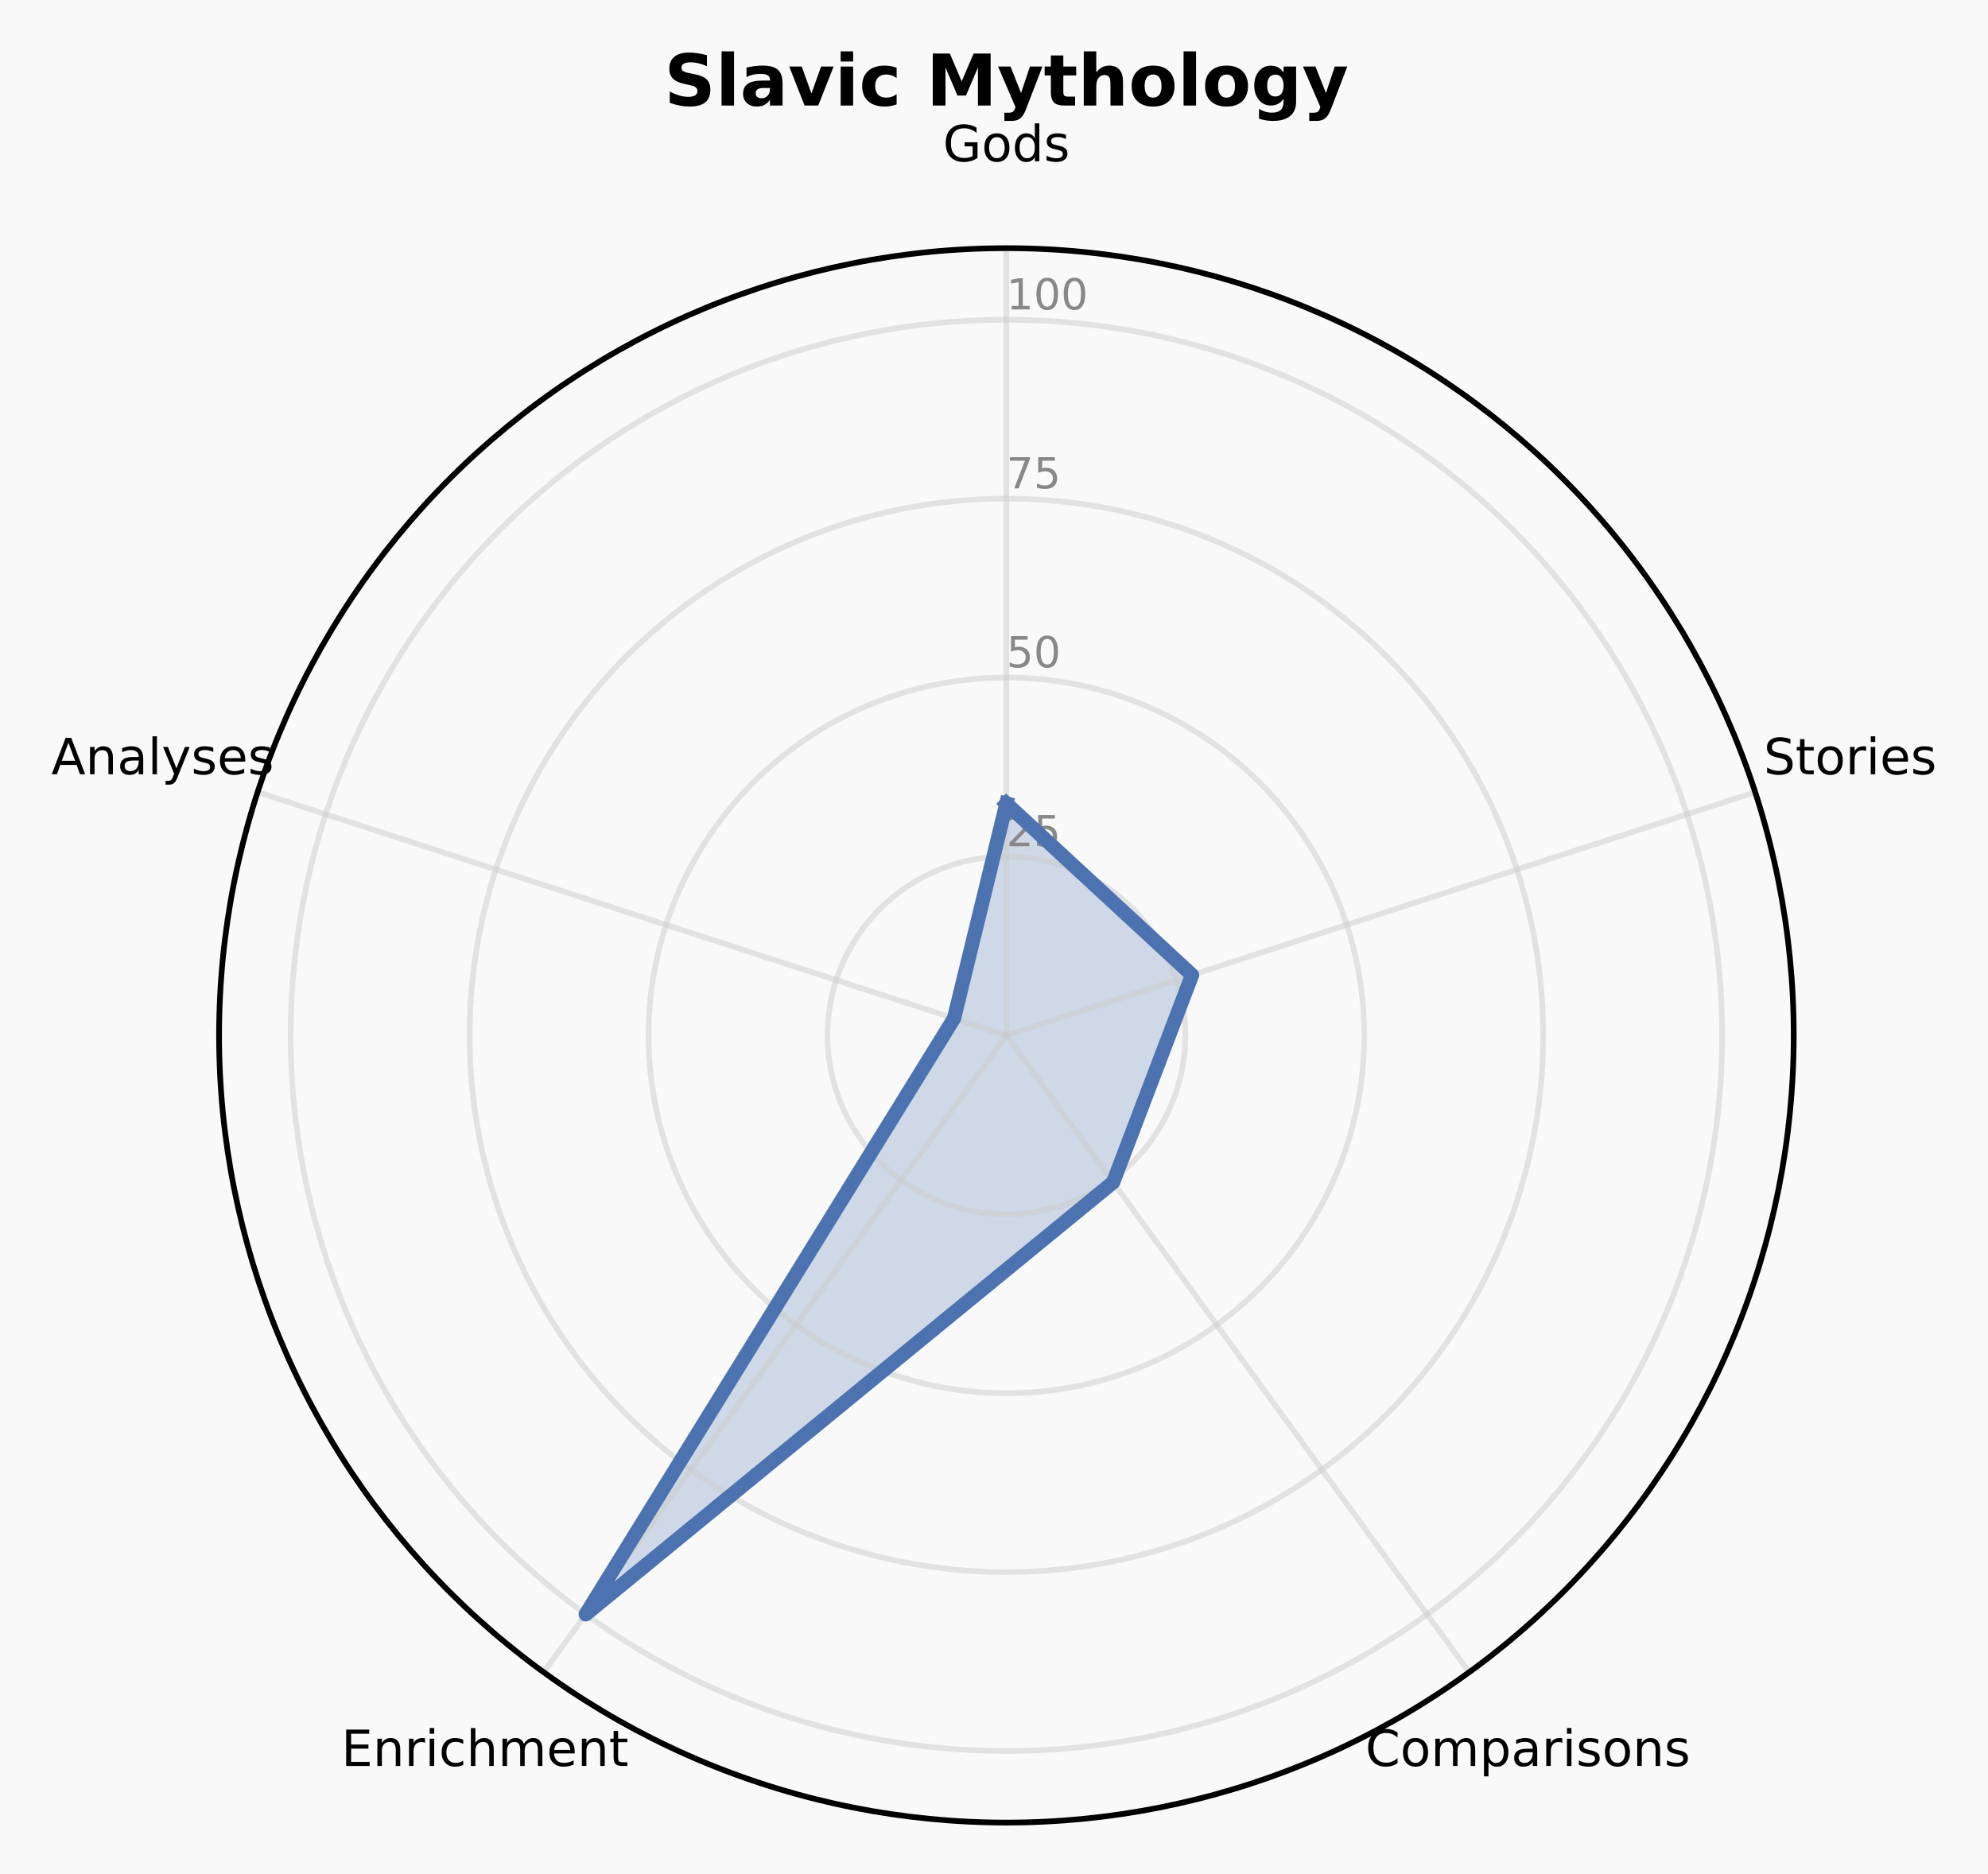
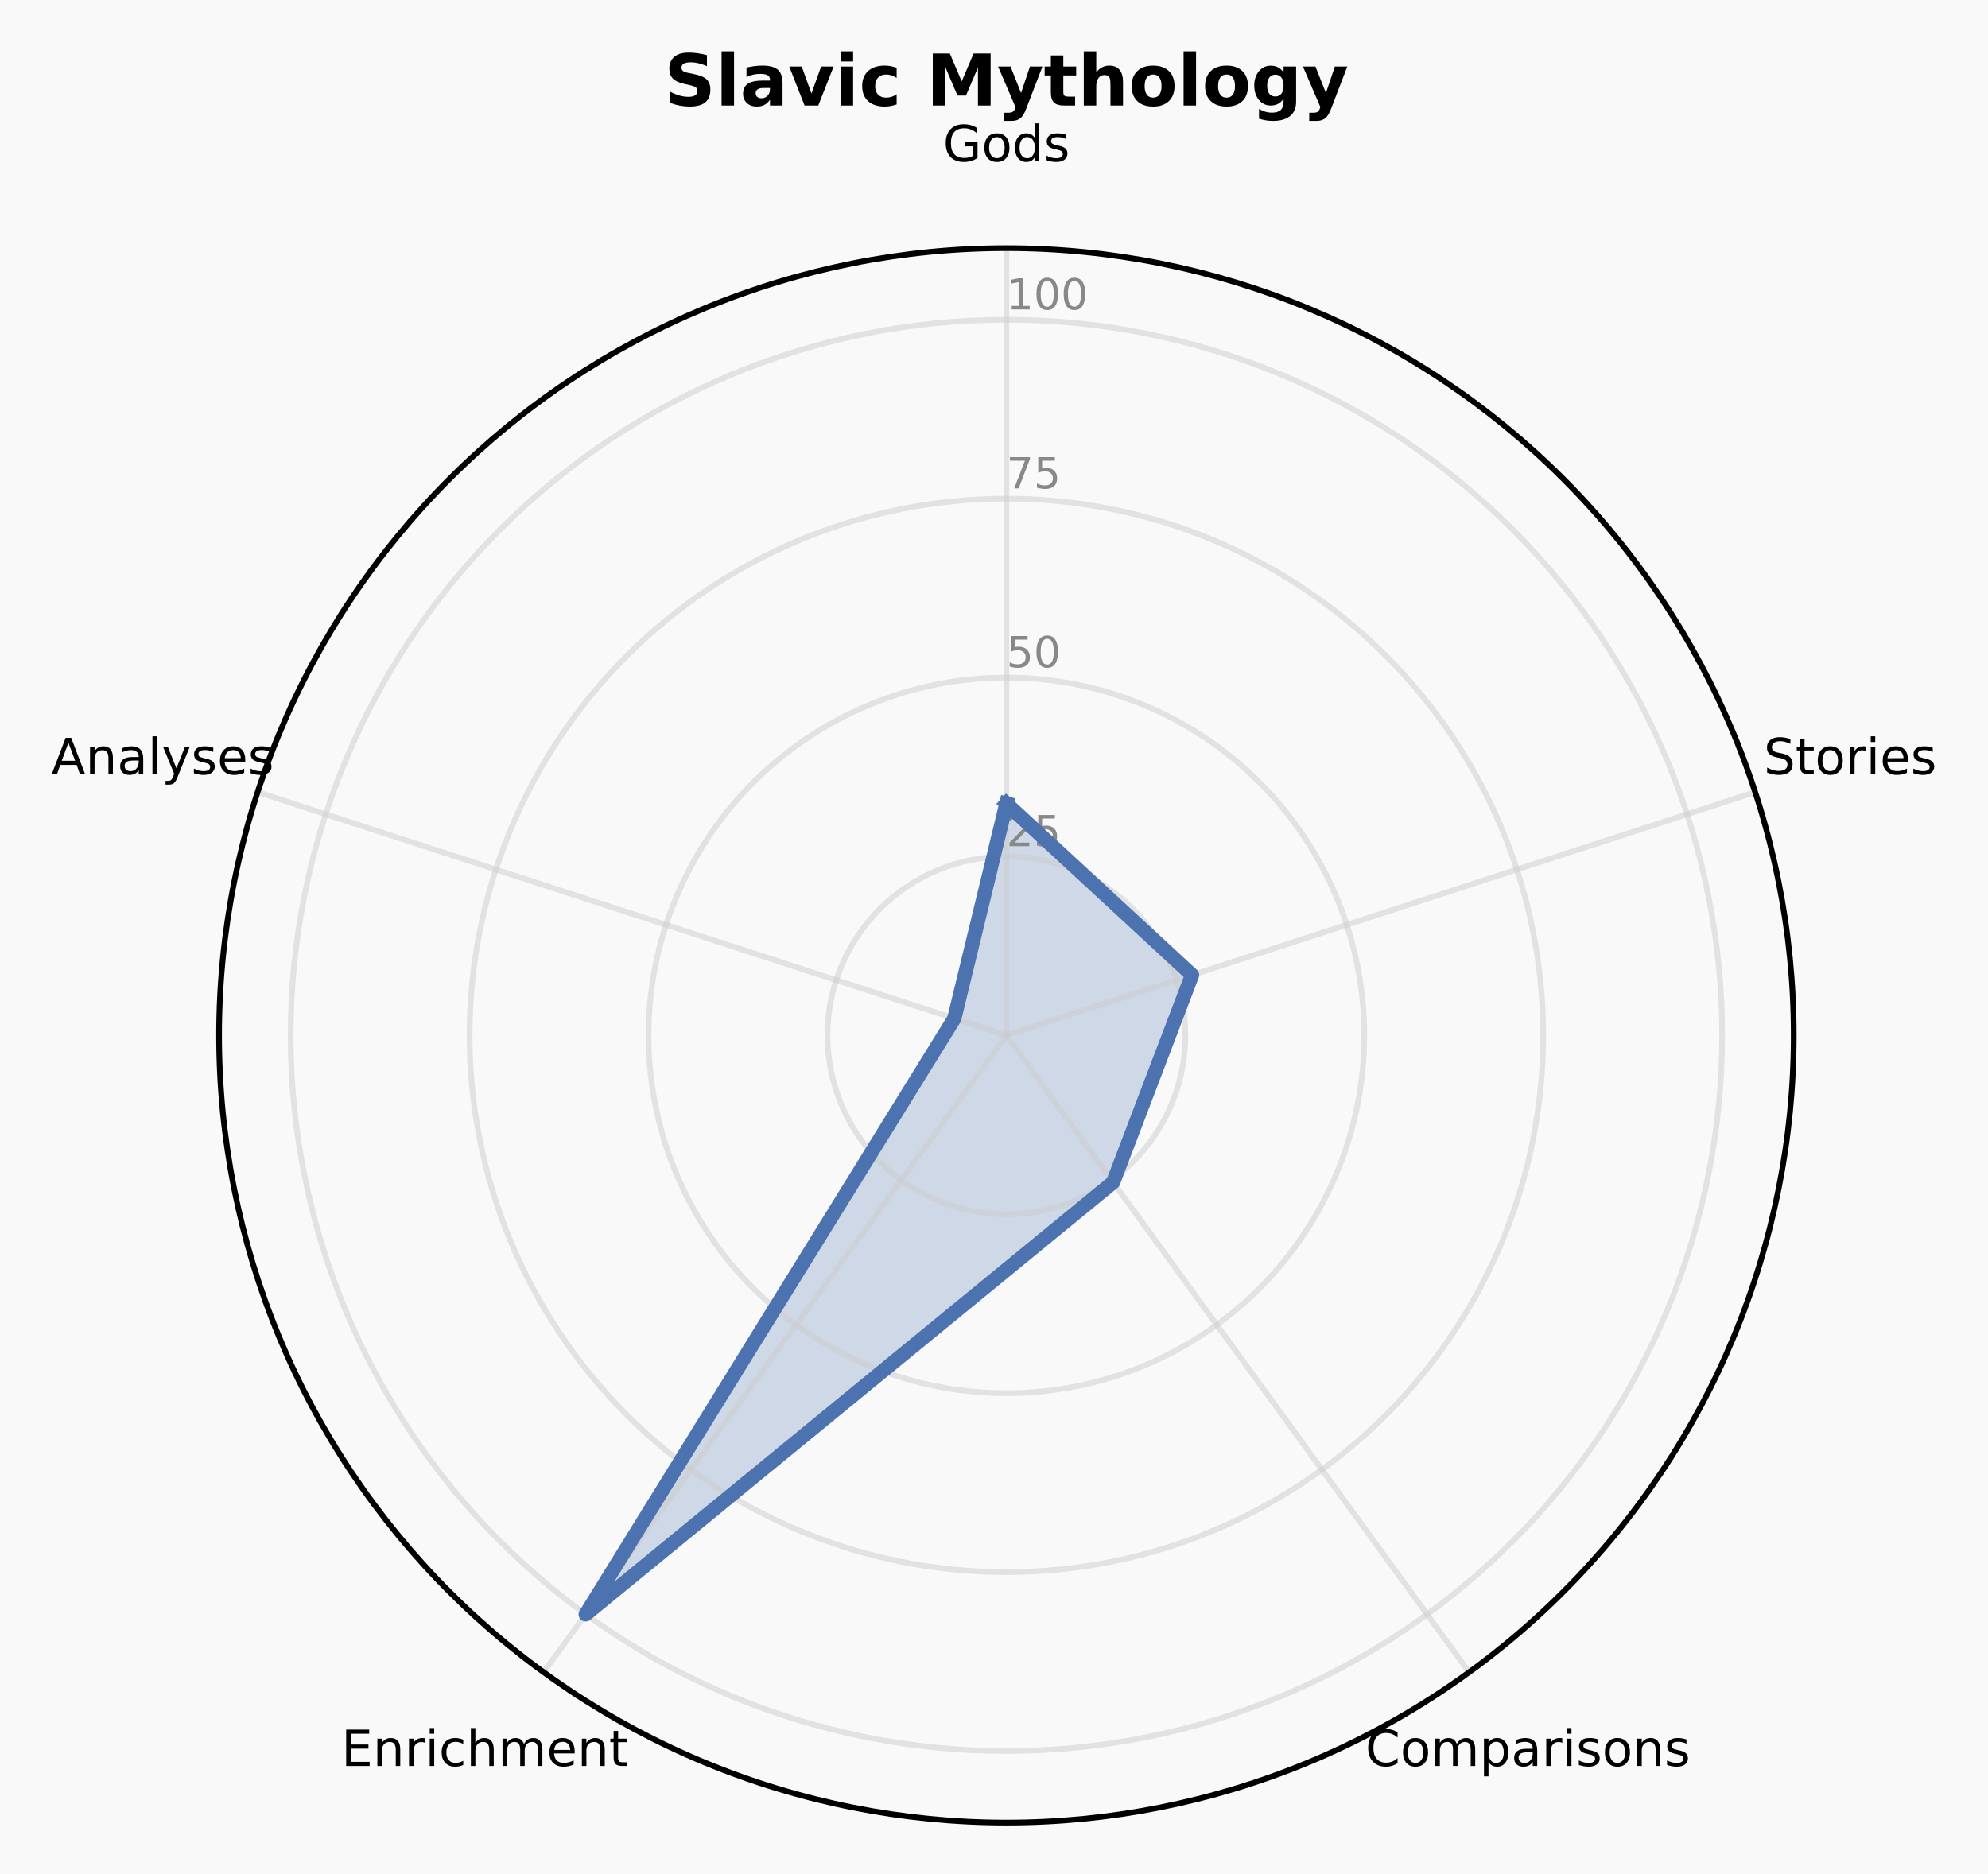
<svg xmlns="http://www.w3.org/2000/svg" xmlns:xlink="http://www.w3.org/1999/xlink" width="278.709pt" height="262.758pt" viewBox="0 0 278.709 262.758" version="1.1">
  <defs>
    <style type="text/css">*{stroke-linejoin: round; stroke-linecap: butt}</style>
  </defs>
  <g id="figure_1">
    <g id="patch_1">
      <path d="M 0 262.758  L 278.709 262.758  L 278.709 0  L 0 0  z " style="fill: #f9f9f9" />
    </g>
    <g id="axes_1">
      <g id="patch_2">
        <path d="M 251.473 145.178  C 251.473 130.683 248.618 116.329 243.071 102.938  C 237.524 89.546 229.393 77.377 219.143 67.128  C 208.894 56.878 196.725 48.748 183.334 43.201  C 169.942 37.654 155.588 34.798 141.093 34.798  C 126.598 34.798 112.244 37.654 98.853 43.201  C 85.461 48.748 73.293 56.878 63.043 67.128  C 52.794 77.377 44.663 89.546 39.116 102.938  C 33.569 116.329 30.714 130.683 30.714 145.178  C 30.714 159.673 33.569 174.027 39.116 187.418  C 44.663 200.81 52.794 212.979 63.043 223.228  C 73.293 233.478 85.461 241.609 98.853 247.155  C 112.244 252.702 126.598 255.558 141.093 255.558  C 155.588 255.558 169.942 252.702 183.334 247.155  C 196.725 241.609 208.894 233.478 219.143 223.228  C 229.393 212.979 237.524 200.81 243.071 187.418  C 248.618 174.027 251.473 159.673 251.473 145.178  M 141.093 145.178  C 141.093 145.178 141.093 145.178 141.093 145.178  C 141.093 145.178 141.093 145.178 141.093 145.178  C 141.093 145.178 141.093 145.178 141.093 145.178  C 141.093 145.178 141.093 145.178 141.093 145.178  C 141.093 145.178 141.093 145.178 141.093 145.178  C 141.093 145.178 141.093 145.178 141.093 145.178  C 141.093 145.178 141.093 145.178 141.093 145.178  C 141.093 145.178 141.093 145.178 141.093 145.178  C 141.093 145.178 141.093 145.178 141.093 145.178  C 141.093 145.178 141.093 145.178 141.093 145.178  C 141.093 145.178 141.093 145.178 141.093 145.178  C 141.093 145.178 141.093 145.178 141.093 145.178  C 141.093 145.178 141.093 145.178 141.093 145.178  C 141.093 145.178 141.093 145.178 141.093 145.178  C 141.093 145.178 141.093 145.178 141.093 145.178  C 141.093 145.178 141.093 145.178 141.093 145.178  z " style="fill: #f9f9f9" />
      </g>
      <g id="patch_3">
-         <path d="M 141.093 112.672  L 167.121 136.721  L 156.059 165.776  L 82.112 226.359  L 133.752 142.793  z " clip-path="url(#p035ca60923)" style="fill: #4c72b0; opacity: 0.25; stroke: #4c72b0; stroke-linejoin: miter" />
+         <path d="M 141.093 112.672  L 167.121 136.721  L 156.059 165.776  L 82.112 226.359  L 133.792 142.806  z " clip-path="url(#pe8dded0f38)" style="fill: #4c72b0; opacity: 0.25; stroke: #4c72b0; stroke-linejoin: miter" />
      </g>
      <g id="matplotlib.axis_1">
        <g id="xtick_1">
          <g id="line2d_1">
-             <path d="M 141.093 145.178  L 141.093 34.798  " clip-path="url(#p035ca60923)" style="fill: none; stroke: #cccccc; stroke-opacity: 0.5; stroke-width: 0.8; stroke-linecap: square" />
+             <path d="M 141.093 145.178  L 141.093 34.798  " clip-path="url(#pe8dded0f38)" style="fill: none; stroke: #cccccc; stroke-opacity: 0.5; stroke-width: 0.8; stroke-linecap: square" />
          </g>
          <g id="text_1">
            <g transform="translate(132.1945 22.61707) scale(0.07 -0.07)">
              <defs>
                <path id="DejaVuSans-2a" d="M 3809 666  L 3809 1919  L 2778 1919  L 2778 2438  L 4434 2438  L 4434 434  Q 4069 175 3628 42  Q 3188 -91 2688 -91  Q 1594 -91 976 548  Q 359 1188 359 2328  Q 359 3472 976 4111  Q 1594 4750 2688 4750  Q 3144 4750 3555 4637  Q 3966 4525 4313 4306  L 4313 3634  Q 3963 3931 3569 4081  Q 3175 4231 2741 4231  Q 1884 4231 1454 3753  Q 1025 3275 1025 2328  Q 1025 1384 1454 906  Q 1884 428 2741 428  Q 3075 428 3337 486  Q 3600 544 3809 666  z " transform="scale(0.015625)" />
                <path id="DejaVuSans-52" d="M 1959 3097  Q 1497 3097 1228 2736  Q 959 2375 959 1747  Q 959 1119 1226 758  Q 1494 397 1959 397  Q 2419 397 2687 759  Q 2956 1122 2956 1747  Q 2956 2369 2687 2733  Q 2419 3097 1959 3097  z M 1959 3584  Q 2709 3584 3137 3096  Q 3566 2609 3566 1747  Q 3566 888 3137 398  Q 2709 -91 1959 -91  Q 1206 -91 779 398  Q 353 888 353 1747  Q 353 2609 779 3096  Q 1206 3584 1959 3584  z " transform="scale(0.015625)" />
                <path id="DejaVuSans-47" d="M 2906 2969  L 2906 4863  L 3481 4863  L 3481 0  L 2906 0  L 2906 525  Q 2725 213 2448 61  Q 2172 -91 1784 -91  Q 1150 -91 751 415  Q 353 922 353 1747  Q 353 2572 751 3078  Q 1150 3584 1784 3584  Q 2172 3584 2448 3432  Q 2725 3281 2906 2969  z M 947 1747  Q 947 1113 1208 752  Q 1469 391 1925 391  Q 2381 391 2643 752  Q 2906 1113 2906 1747  Q 2906 2381 2643 2742  Q 2381 3103 1925 3103  Q 1469 3103 1208 2742  Q 947 2381 947 1747  z " transform="scale(0.015625)" />
                <path id="DejaVuSans-56" d="M 2834 3397  L 2834 2853  Q 2591 2978 2328 3040  Q 2066 3103 1784 3103  Q 1356 3103 1142 2972  Q 928 2841 928 2578  Q 928 2378 1081 2264  Q 1234 2150 1697 2047  L 1894 2003  Q 2506 1872 2764 1633  Q 3022 1394 3022 966  Q 3022 478 2636 193  Q 2250 -91 1575 -91  Q 1294 -91 989 -36  Q 684 19 347 128  L 347 722  Q 666 556 975 473  Q 1284 391 1588 391  Q 1994 391 2212 530  Q 2431 669 2431 922  Q 2431 1156 2273 1281  Q 2116 1406 1581 1522  L 1381 1569  Q 847 1681 609 1914  Q 372 2147 372 2553  Q 372 3047 722 3315  Q 1072 3584 1716 3584  Q 2034 3584 2315 3537  Q 2597 3491 2834 3397  z " transform="scale(0.015625)" />
              </defs>
              <use xlink:href="#DejaVuSans-2a" />
              <use xlink:href="#DejaVuSans-52" transform="translate(77.48438 0)" />
              <use xlink:href="#DejaVuSans-47" transform="translate(138.6719 0)" />
              <use xlink:href="#DejaVuSans-56" transform="translate(202.1562 0)" />
            </g>
          </g>
        </g>
        <g id="xtick_2">
          <g id="line2d_2">
-             <path d="M 141.093 145.178  L 246.07 111.069  " clip-path="url(#p035ca60923)" style="fill: none; stroke: #cccccc; stroke-opacity: 0.5; stroke-width: 0.8; stroke-linecap: square" />
+             <path d="M 141.093 145.178  L 246.07 111.069  " clip-path="url(#pe8dded0f38)" style="fill: none; stroke: #cccccc; stroke-opacity: 0.5; stroke-width: 0.8; stroke-linecap: square" />
          </g>
          <g id="text_2">
            <g transform="translate(247.2616 108.5613) scale(0.07 -0.07)">
              <defs>
                <path id="DejaVuSans-36" d="M 3425 4513  L 3425 3897  Q 3066 4069 2747 4153  Q 2428 4238 2131 4238  Q 1616 4238 1336 4038  Q 1056 3838 1056 3469  Q 1056 3159 1242 3001  Q 1428 2844 1947 2747  L 2328 2669  Q 3034 2534 3370 2195  Q 3706 1856 3706 1288  Q 3706 609 3251 259  Q 2797 -91 1919 -91  Q 1588 -91 1214 -16  Q 841 59 441 206  L 441 856  Q 825 641 1194 531  Q 1563 422 1919 422  Q 2459 422 2753 634  Q 3047 847 3047 1241  Q 3047 1584 2836 1778  Q 2625 1972 2144 2069  L 1759 2144  Q 1053 2284 737 2584  Q 422 2884 422 3419  Q 422 4038 858 4394  Q 1294 4750 2059 4750  Q 2388 4750 2728 4690  Q 3069 4631 3425 4513  z " transform="scale(0.015625)" />
                <path id="DejaVuSans-57" d="M 1172 4494  L 1172 3500  L 2356 3500  L 2356 3053  L 1172 3053  L 1172 1153  Q 1172 725 1289 603  Q 1406 481 1766 481  L 2356 481  L 2356 0  L 1766 0  Q 1100 0 847 248  Q 594 497 594 1153  L 594 3053  L 172 3053  L 172 3500  L 594 3500  L 594 4494  L 1172 4494  z " transform="scale(0.015625)" />
                <path id="DejaVuSans-55" d="M 2631 2963  Q 2534 3019 2420 3045  Q 2306 3072 2169 3072  Q 1681 3072 1420 2755  Q 1159 2438 1159 1844  L 1159 0  L 581 0  L 581 3500  L 1159 3500  L 1159 2956  Q 1341 3275 1631 3429  Q 1922 3584 2338 3584  Q 2397 3584 2469 3576  Q 2541 3569 2628 3553  L 2631 2963  z " transform="scale(0.015625)" />
                <path id="DejaVuSans-4c" d="M 603 3500  L 1178 3500  L 1178 0  L 603 0  L 603 3500  z M 603 4863  L 1178 4863  L 1178 4134  L 603 4134  L 603 4863  z " transform="scale(0.015625)" />
                <path id="DejaVuSans-48" d="M 3597 1894  L 3597 1613  L 953 1613  Q 991 1019 1311 708  Q 1631 397 2203 397  Q 2534 397 2845 478  Q 3156 559 3463 722  L 3463 178  Q 3153 47 2828 -22  Q 2503 -91 2169 -91  Q 1331 -91 842 396  Q 353 884 353 1716  Q 353 2575 817 3079  Q 1281 3584 2069 3584  Q 2775 3584 3186 3129  Q 3597 2675 3597 1894  z M 3022 2063  Q 3016 2534 2758 2815  Q 2500 3097 2075 3097  Q 1594 3097 1305 2825  Q 1016 2553 972 2059  L 3022 2063  z " transform="scale(0.015625)" />
              </defs>
              <use xlink:href="#DejaVuSans-36" />
              <use xlink:href="#DejaVuSans-57" transform="translate(63.48438 0)" />
              <use xlink:href="#DejaVuSans-52" transform="translate(102.6875 0)" />
              <use xlink:href="#DejaVuSans-55" transform="translate(163.875 0)" />
              <use xlink:href="#DejaVuSans-4c" transform="translate(204.9844 0)" />
              <use xlink:href="#DejaVuSans-48" transform="translate(232.7656 0)" />
              <use xlink:href="#DejaVuSans-56" transform="translate(294.2969 0)" />
            </g>
          </g>
        </g>
        <g id="xtick_3">
          <g id="line2d_3">
-             <path d="M 141.093 145.178  L 205.973 234.477  " clip-path="url(#p035ca60923)" style="fill: none; stroke: #cccccc; stroke-opacity: 0.5; stroke-width: 0.8; stroke-linecap: square" />
+             <path d="M 141.093 145.178  L 205.973 234.477  " clip-path="url(#pe8dded0f38)" style="fill: none; stroke: #cccccc; stroke-opacity: 0.5; stroke-width: 0.8; stroke-linecap: square" />
          </g>
          <g id="text_3">
            <g transform="translate(191.4228 247.6219) scale(0.07 -0.07)">
              <defs>
                <path id="DejaVuSans-26" d="M 4122 4306  L 4122 3641  Q 3803 3938 3442 4084  Q 3081 4231 2675 4231  Q 1875 4231 1450 3742  Q 1025 3253 1025 2328  Q 1025 1406 1450 917  Q 1875 428 2675 428  Q 3081 428 3442 575  Q 3803 722 4122 1019  L 4122 359  Q 3791 134 3420 21  Q 3050 -91 2638 -91  Q 1578 -91 968 557  Q 359 1206 359 2328  Q 359 3453 968 4101  Q 1578 4750 2638 4750  Q 3056 4750 3426 4639  Q 3797 4528 4122 4306  z " transform="scale(0.015625)" />
                <path id="DejaVuSans-50" d="M 3328 2828  Q 3544 3216 3844 3400  Q 4144 3584 4550 3584  Q 5097 3584 5394 3201  Q 5691 2819 5691 2113  L 5691 0  L 5113 0  L 5113 2094  Q 5113 2597 4934 2840  Q 4756 3084 4391 3084  Q 3944 3084 3684 2787  Q 3425 2491 3425 1978  L 3425 0  L 2847 0  L 2847 2094  Q 2847 2600 2669 2842  Q 2491 3084 2119 3084  Q 1678 3084 1418 2786  Q 1159 2488 1159 1978  L 1159 0  L 581 0  L 581 3500  L 1159 3500  L 1159 2956  Q 1356 3278 1631 3431  Q 1906 3584 2284 3584  Q 2666 3584 2933 3390  Q 3200 3197 3328 2828  z " transform="scale(0.015625)" />
                <path id="DejaVuSans-53" d="M 1159 525  L 1159 -1331  L 581 -1331  L 581 3500  L 1159 3500  L 1159 2969  Q 1341 3281 1617 3432  Q 1894 3584 2278 3584  Q 2916 3584 3314 3078  Q 3713 2572 3713 1747  Q 3713 922 3314 415  Q 2916 -91 2278 -91  Q 1894 -91 1617 61  Q 1341 213 1159 525  z M 3116 1747  Q 3116 2381 2855 2742  Q 2594 3103 2138 3103  Q 1681 3103 1420 2742  Q 1159 2381 1159 1747  Q 1159 1113 1420 752  Q 1681 391 2138 391  Q 2594 391 2855 752  Q 3116 1113 3116 1747  z " transform="scale(0.015625)" />
                <path id="DejaVuSans-44" d="M 2194 1759  Q 1497 1759 1228 1600  Q 959 1441 959 1056  Q 959 750 1161 570  Q 1363 391 1709 391  Q 2188 391 2477 730  Q 2766 1069 2766 1631  L 2766 1759  L 2194 1759  z M 3341 1997  L 3341 0  L 2766 0  L 2766 531  Q 2569 213 2275 61  Q 1981 -91 1556 -91  Q 1019 -91 701 211  Q 384 513 384 1019  Q 384 1609 779 1909  Q 1175 2209 1959 2209  L 2766 2209  L 2766 2266  Q 2766 2663 2505 2880  Q 2244 3097 1772 3097  Q 1472 3097 1187 3025  Q 903 2953 641 2809  L 641 3341  Q 956 3463 1253 3523  Q 1550 3584 1831 3584  Q 2591 3584 2966 3190  Q 3341 2797 3341 1997  z " transform="scale(0.015625)" />
                <path id="DejaVuSans-51" d="M 3513 2113  L 3513 0  L 2938 0  L 2938 2094  Q 2938 2591 2744 2837  Q 2550 3084 2163 3084  Q 1697 3084 1428 2787  Q 1159 2491 1159 1978  L 1159 0  L 581 0  L 581 3500  L 1159 3500  L 1159 2956  Q 1366 3272 1645 3428  Q 1925 3584 2291 3584  Q 2894 3584 3203 3211  Q 3513 2838 3513 2113  z " transform="scale(0.015625)" />
              </defs>
              <use xlink:href="#DejaVuSans-26" />
              <use xlink:href="#DejaVuSans-52" transform="translate(69.82812 0)" />
              <use xlink:href="#DejaVuSans-50" transform="translate(131.0156 0)" />
              <use xlink:href="#DejaVuSans-53" transform="translate(228.4219 0)" />
              <use xlink:href="#DejaVuSans-44" transform="translate(291.9062 0)" />
              <use xlink:href="#DejaVuSans-55" transform="translate(353.1875 0)" />
              <use xlink:href="#DejaVuSans-4c" transform="translate(394.2969 0)" />
              <use xlink:href="#DejaVuSans-56" transform="translate(422.0781 0)" />
              <use xlink:href="#DejaVuSans-52" transform="translate(474.1719 0)" />
              <use xlink:href="#DejaVuSans-51" transform="translate(535.3594 0)" />
              <use xlink:href="#DejaVuSans-56" transform="translate(598.7344 0)" />
            </g>
          </g>
        </g>
        <g id="xtick_4">
          <g id="line2d_4">
-             <path d="M 141.093 145.178  L 76.214 234.477  " clip-path="url(#p035ca60923)" style="fill: none; stroke: #cccccc; stroke-opacity: 0.5; stroke-width: 0.8; stroke-linecap: square" />
+             <path d="M 141.093 145.178  L 76.214 234.477  " clip-path="url(#pe8dded0f38)" style="fill: none; stroke: #cccccc; stroke-opacity: 0.5; stroke-width: 0.8; stroke-linecap: square" />
          </g>
          <g id="text_4">
            <g transform="translate(47.8483 247.6219) scale(0.07 -0.07)">
              <defs>
                <path id="DejaVuSans-28" d="M 628 4666  L 3578 4666  L 3578 4134  L 1259 4134  L 1259 2753  L 3481 2753  L 3481 2222  L 1259 2222  L 1259 531  L 3634 531  L 3634 0  L 628 0  L 628 4666  z " transform="scale(0.015625)" />
                <path id="DejaVuSans-46" d="M 3122 3366  L 3122 2828  Q 2878 2963 2633 3030  Q 2388 3097 2138 3097  Q 1578 3097 1268 2742  Q 959 2388 959 1747  Q 959 1106 1268 751  Q 1578 397 2138 397  Q 2388 397 2633 464  Q 2878 531 3122 666  L 3122 134  Q 2881 22 2623 -34  Q 2366 -91 2075 -91  Q 1284 -91 818 406  Q 353 903 353 1747  Q 353 2603 823 3093  Q 1294 3584 2113 3584  Q 2378 3584 2631 3529  Q 2884 3475 3122 3366  z " transform="scale(0.015625)" />
                <path id="DejaVuSans-4b" d="M 3513 2113  L 3513 0  L 2938 0  L 2938 2094  Q 2938 2591 2744 2837  Q 2550 3084 2163 3084  Q 1697 3084 1428 2787  Q 1159 2491 1159 1978  L 1159 0  L 581 0  L 581 4863  L 1159 4863  L 1159 2956  Q 1366 3272 1645 3428  Q 1925 3584 2291 3584  Q 2894 3584 3203 3211  Q 3513 2838 3513 2113  z " transform="scale(0.015625)" />
              </defs>
              <use xlink:href="#DejaVuSans-28" />
              <use xlink:href="#DejaVuSans-51" transform="translate(63.1875 0)" />
              <use xlink:href="#DejaVuSans-55" transform="translate(126.5625 0)" />
              <use xlink:href="#DejaVuSans-4c" transform="translate(167.6719 0)" />
              <use xlink:href="#DejaVuSans-46" transform="translate(195.4531 0)" />
              <use xlink:href="#DejaVuSans-4b" transform="translate(250.4375 0)" />
              <use xlink:href="#DejaVuSans-50" transform="translate(313.8125 0)" />
              <use xlink:href="#DejaVuSans-48" transform="translate(411.2188 0)" />
              <use xlink:href="#DejaVuSans-51" transform="translate(472.75 0)" />
              <use xlink:href="#DejaVuSans-57" transform="translate(536.125 0)" />
            </g>
          </g>
        </g>
        <g id="xtick_5">
          <g id="line2d_5">
-             <path d="M 141.093 145.178  L 36.116 111.069  " clip-path="url(#p035ca60923)" style="fill: none; stroke: #cccccc; stroke-opacity: 0.5; stroke-width: 0.8; stroke-linecap: square" />
+             <path d="M 141.093 145.178  L 36.116 111.069  " clip-path="url(#pe8dded0f38)" style="fill: none; stroke: #cccccc; stroke-opacity: 0.5; stroke-width: 0.8; stroke-linecap: square" />
          </g>
          <g id="text_5">
            <g transform="translate(7.2 108.5613) scale(0.07 -0.07)">
              <defs>
                <path id="DejaVuSans-24" d="M 2188 4044  L 1331 1722  L 3047 1722  L 2188 4044  z M 1831 4666  L 2547 4666  L 4325 0  L 3669 0  L 3244 1197  L 1141 1197  L 716 0  L 50 0  L 1831 4666  z " transform="scale(0.015625)" />
                <path id="DejaVuSans-4f" d="M 603 4863  L 1178 4863  L 1178 0  L 603 0  L 603 4863  z " transform="scale(0.015625)" />
                <path id="DejaVuSans-5c" d="M 2059 -325  Q 1816 -950 1584 -1140  Q 1353 -1331 966 -1331  L 506 -1331  L 506 -850  L 844 -850  Q 1081 -850 1212 -737  Q 1344 -625 1503 -206  L 1606 56  L 191 3500  L 800 3500  L 1894 763  L 2988 3500  L 3597 3500  L 2059 -325  z " transform="scale(0.015625)" />
              </defs>
              <use xlink:href="#DejaVuSans-24" />
              <use xlink:href="#DejaVuSans-51" transform="translate(68.40625 0)" />
              <use xlink:href="#DejaVuSans-44" transform="translate(131.7812 0)" />
              <use xlink:href="#DejaVuSans-4f" transform="translate(193.0625 0)" />
              <use xlink:href="#DejaVuSans-5c" transform="translate(220.8438 0)" />
              <use xlink:href="#DejaVuSans-56" transform="translate(280.0312 0)" />
              <use xlink:href="#DejaVuSans-48" transform="translate(332.125 0)" />
              <use xlink:href="#DejaVuSans-56" transform="translate(393.6562 0)" />
            </g>
          </g>
        </g>
      </g>
      <g id="matplotlib.axis_2">
        <g id="ytick_1">
          <g id="line2d_6">
-             <path d="M 141.093 120.092  C 144.388 120.092 147.65 120.741 150.693 122.001  C 153.737 123.262 156.503 125.11 158.832 127.439  C 161.161 129.769 163.009 132.534 164.27 135.578  C 165.531 138.621 166.18 141.884 166.18 145.178  C 166.18 148.472 165.531 151.735 164.27 154.778  C 163.009 157.822 161.161 160.587 158.832 162.917  C 156.503 165.246 153.737 167.094 150.693 168.355  C 147.65 169.615 144.388 170.264 141.093 170.264  C 137.799 170.264 134.537 169.615 131.493 168.355  C 128.45 167.094 125.684 165.246 123.355 162.917  C 121.025 160.587 119.177 157.822 117.917 154.778  C 116.656 151.735 116.007 148.472 116.007 145.178  C 116.007 141.884 116.656 138.621 117.917 135.578  C 119.177 132.534 121.025 129.769 123.355 127.439  C 125.684 125.11 128.45 123.262 131.493 122.001  C 134.537 120.741 137.799 120.092 141.093 120.092  " clip-path="url(#p035ca60923)" style="fill: none; stroke: #cccccc; stroke-opacity: 0.5; stroke-width: 0.8; stroke-linecap: square" />
+             <path d="M 141.093 120.092  C 144.388 120.092 147.65 120.741 150.693 122.001  C 153.737 123.262 156.503 125.11 158.832 127.439  C 161.161 129.769 163.009 132.534 164.27 135.578  C 165.531 138.621 166.18 141.884 166.18 145.178  C 166.18 148.472 165.531 151.735 164.27 154.778  C 163.009 157.822 161.161 160.587 158.832 162.917  C 156.503 165.246 153.737 167.094 150.693 168.355  C 147.65 169.615 144.388 170.264 141.093 170.264  C 137.799 170.264 134.537 169.615 131.493 168.355  C 128.45 167.094 125.684 165.246 123.355 162.917  C 121.025 160.587 119.177 157.822 117.917 154.778  C 116.656 151.735 116.007 148.472 116.007 145.178  C 116.007 141.884 116.656 138.621 117.917 135.578  C 119.177 132.534 121.025 129.769 123.355 127.439  C 125.684 125.11 128.45 123.262 131.493 122.001  C 134.537 120.741 137.799 120.092 141.093 120.092  " clip-path="url(#pe8dded0f38)" style="fill: none; stroke: #cccccc; stroke-opacity: 0.5; stroke-width: 0.8; stroke-linecap: square" />
          </g>
          <g id="text_6">
            <g style="fill: #888888" transform="translate(141.0933 118.6504) scale(0.06 -0.06)">
              <defs>
                <path id="DejaVuSans-15" d="M 1228 531  L 3431 531  L 3431 0  L 469 0  L 469 531  Q 828 903 1448 1529  Q 2069 2156 2228 2338  Q 2531 2678 2651 2914  Q 2772 3150 2772 3378  Q 2772 3750 2511 3984  Q 2250 4219 1831 4219  Q 1534 4219 1204 4116  Q 875 4013 500 3803  L 500 4441  Q 881 4594 1212 4672  Q 1544 4750 1819 4750  Q 2544 4750 2975 4387  Q 3406 4025 3406 3419  Q 3406 3131 3298 2873  Q 3191 2616 2906 2266  Q 2828 2175 2409 1742  Q 1991 1309 1228 531  z " transform="scale(0.015625)" />
                <path id="DejaVuSans-18" d="M 691 4666  L 3169 4666  L 3169 4134  L 1269 4134  L 1269 2991  Q 1406 3038 1543 3061  Q 1681 3084 1819 3084  Q 2600 3084 3056 2656  Q 3513 2228 3513 1497  Q 3513 744 3044 326  Q 2575 -91 1722 -91  Q 1428 -91 1123 -41  Q 819 9 494 109  L 494 744  Q 775 591 1075 516  Q 1375 441 1709 441  Q 2250 441 2565 725  Q 2881 1009 2881 1497  Q 2881 1984 2565 2268  Q 2250 2553 1709 2553  Q 1456 2553 1204 2497  Q 953 2441 691 2322  L 691 4666  z " transform="scale(0.015625)" />
              </defs>
              <use xlink:href="#DejaVuSans-15" />
              <use xlink:href="#DejaVuSans-18" transform="translate(63.625 0)" />
            </g>
          </g>
        </g>
        <g id="ytick_2">
          <g id="line2d_7">
-             <path d="M 141.093 95.005  C 147.682 95.005 154.206 96.303 160.293 98.825  C 166.381 101.346 171.912 105.042 176.571 109.701  C 181.229 114.36 184.925 119.891 187.447 125.978  C 189.968 132.065 191.266 138.589 191.266 145.178  C 191.266 151.767 189.968 158.291 187.447 164.378  C 184.925 170.465 181.229 175.997 176.571 180.655  C 171.912 185.314 166.381 189.01 160.293 191.531  C 154.206 194.053 147.682 195.351 141.093 195.351  C 134.505 195.351 127.98 194.053 121.893 191.531  C 115.806 189.01 110.275 185.314 105.616 180.655  C 100.957 175.997 97.261 170.465 94.74 164.378  C 92.219 158.291 90.921 151.767 90.921 145.178  C 90.921 138.589 92.219 132.065 94.74 125.978  C 97.261 119.891 100.957 114.36 105.616 109.701  C 110.275 105.042 115.806 101.346 121.893 98.825  C 127.98 96.303 134.505 95.005 141.093 95.005  " clip-path="url(#p035ca60923)" style="fill: none; stroke: #cccccc; stroke-opacity: 0.5; stroke-width: 0.8; stroke-linecap: square" />
+             <path d="M 141.093 95.005  C 147.682 95.005 154.206 96.303 160.293 98.825  C 166.381 101.346 171.912 105.042 176.571 109.701  C 181.229 114.36 184.925 119.891 187.447 125.978  C 189.968 132.065 191.266 138.589 191.266 145.178  C 191.266 151.767 189.968 158.291 187.447 164.378  C 184.925 170.465 181.229 175.997 176.571 180.655  C 171.912 185.314 166.381 189.01 160.293 191.531  C 154.206 194.053 147.682 195.351 141.093 195.351  C 134.505 195.351 127.98 194.053 121.893 191.531  C 115.806 189.01 110.275 185.314 105.616 180.655  C 100.957 175.997 97.261 170.465 94.74 164.378  C 92.219 158.291 90.921 151.767 90.921 145.178  C 90.921 138.589 92.219 132.065 94.74 125.978  C 97.261 119.891 100.957 114.36 105.616 109.701  C 110.275 105.042 115.806 101.346 121.893 98.825  C 127.98 96.303 134.505 95.005 141.093 95.005  " clip-path="url(#pe8dded0f38)" style="fill: none; stroke: #cccccc; stroke-opacity: 0.5; stroke-width: 0.8; stroke-linecap: square" />
          </g>
          <g id="text_7">
            <g style="fill: #888888" transform="translate(141.0933 93.56408) scale(0.06 -0.06)">
              <defs>
                <path id="DejaVuSans-13" d="M 2034 4250  Q 1547 4250 1301 3770  Q 1056 3291 1056 2328  Q 1056 1369 1301 889  Q 1547 409 2034 409  Q 2525 409 2770 889  Q 3016 1369 3016 2328  Q 3016 3291 2770 3770  Q 2525 4250 2034 4250  z M 2034 4750  Q 2819 4750 3233 4129  Q 3647 3509 3647 2328  Q 3647 1150 3233 529  Q 2819 -91 2034 -91  Q 1250 -91 836 529  Q 422 1150 422 2328  Q 422 3509 836 4129  Q 1250 4750 2034 4750  z " transform="scale(0.015625)" />
              </defs>
              <use xlink:href="#DejaVuSans-18" />
              <use xlink:href="#DejaVuSans-13" transform="translate(63.625 0)" />
            </g>
          </g>
        </g>
        <g id="ytick_3">
          <g id="line2d_8">
-             <path d="M 141.093 69.919  C 150.976 69.919 160.763 71.866 169.894 75.648  C 179.024 79.43 187.321 84.974 194.309 91.962  C 201.298 98.95 206.841 107.247 210.623 116.378  C 214.405 125.508 216.352 135.295 216.352 145.178  C 216.352 155.061 214.405 164.848 210.623 173.978  C 206.841 183.109 201.298 191.406 194.309 198.394  C 187.321 205.382 179.024 210.926 169.894 214.708  C 160.763 218.49 150.976 220.437 141.093 220.437  C 131.21 220.437 121.424 218.49 112.293 214.708  C 103.162 210.926 94.866 205.382 87.877 198.394  C 80.889 191.406 75.345 183.109 71.563 173.978  C 67.781 164.848 65.834 155.061 65.834 145.178  C 65.834 135.295 67.781 125.508 71.563 116.378  C 75.345 107.247 80.889 98.95 87.877 91.962  C 94.866 84.974 103.162 79.43 112.293 75.648  C 121.424 71.866 131.21 69.919 141.093 69.919  " clip-path="url(#p035ca60923)" style="fill: none; stroke: #cccccc; stroke-opacity: 0.5; stroke-width: 0.8; stroke-linecap: square" />
+             <path d="M 141.093 69.919  C 150.976 69.919 160.763 71.866 169.894 75.648  C 179.024 79.43 187.321 84.974 194.309 91.962  C 201.298 98.95 206.841 107.247 210.623 116.378  C 214.405 125.508 216.352 135.295 216.352 145.178  C 216.352 155.061 214.405 164.848 210.623 173.978  C 206.841 183.109 201.298 191.406 194.309 198.394  C 187.321 205.382 179.024 210.926 169.894 214.708  C 160.763 218.49 150.976 220.437 141.093 220.437  C 131.21 220.437 121.424 218.49 112.293 214.708  C 103.162 210.926 94.866 205.382 87.877 198.394  C 80.889 191.406 75.345 183.109 71.563 173.978  C 67.781 164.848 65.834 155.061 65.834 145.178  C 65.834 135.295 67.781 125.508 71.563 116.378  C 75.345 107.247 80.889 98.95 87.877 91.962  C 94.866 84.974 103.162 79.43 112.293 75.648  C 121.424 71.866 131.21 69.919 141.093 69.919  " clip-path="url(#pe8dded0f38)" style="fill: none; stroke: #cccccc; stroke-opacity: 0.5; stroke-width: 0.8; stroke-linecap: square" />
          </g>
          <g id="text_8">
            <g style="fill: #888888" transform="translate(141.0933 68.47781) scale(0.06 -0.06)">
              <defs>
                <path id="DejaVuSans-1a" d="M 525 4666  L 3525 4666  L 3525 4397  L 1831 0  L 1172 0  L 2766 4134  L 525 4134  L 525 4666  z " transform="scale(0.015625)" />
              </defs>
              <use xlink:href="#DejaVuSans-1a" />
              <use xlink:href="#DejaVuSans-18" transform="translate(63.625 0)" />
            </g>
          </g>
        </g>
        <g id="ytick_4">
          <g id="line2d_9">
-             <path d="M 141.093 44.833  C 154.27 44.833 167.32 47.429 179.494 52.471  C 191.668 57.514 202.73 64.906 212.048 74.223  C 221.366 83.541 228.757 94.603 233.8 106.778  C 238.843 118.952 241.438 132.001 241.438 145.178  C 241.438 158.355 238.843 171.404 233.8 183.578  C 228.757 195.753 221.366 206.815 212.048 216.133  C 202.73 225.45 191.668 232.842 179.494 237.885  C 167.32 242.927 154.27 245.523 141.093 245.523  C 127.916 245.523 114.867 242.927 102.693 237.885  C 90.519 232.842 79.456 225.45 70.139 216.133  C 60.821 206.815 53.429 195.753 48.387 183.578  C 43.344 171.404 40.748 158.355 40.748 145.178  C 40.748 132.001 43.344 118.952 48.387 106.778  C 53.429 94.603 60.821 83.541 70.139 74.223  C 79.456 64.906 90.519 57.514 102.693 52.471  C 114.867 47.429 127.916 44.833 141.093 44.833  " clip-path="url(#p035ca60923)" style="fill: none; stroke: #cccccc; stroke-opacity: 0.5; stroke-width: 0.8; stroke-linecap: square" />
+             <path d="M 141.093 44.833  C 154.27 44.833 167.32 47.429 179.494 52.471  C 191.668 57.514 202.73 64.906 212.048 74.223  C 221.366 83.541 228.757 94.603 233.8 106.778  C 238.843 118.952 241.438 132.001 241.438 145.178  C 241.438 158.355 238.843 171.404 233.8 183.578  C 228.757 195.753 221.366 206.815 212.048 216.133  C 202.73 225.45 191.668 232.842 179.494 237.885  C 167.32 242.927 154.27 245.523 141.093 245.523  C 127.916 245.523 114.867 242.927 102.693 237.885  C 90.519 232.842 79.456 225.45 70.139 216.133  C 60.821 206.815 53.429 195.753 48.387 183.578  C 43.344 171.404 40.748 158.355 40.748 145.178  C 40.748 132.001 43.344 118.952 48.387 106.778  C 53.429 94.603 60.821 83.541 70.139 74.223  C 79.456 64.906 90.519 57.514 102.693 52.471  C 114.867 47.429 127.916 44.833 141.093 44.833  " clip-path="url(#pe8dded0f38)" style="fill: none; stroke: #cccccc; stroke-opacity: 0.5; stroke-width: 0.8; stroke-linecap: square" />
          </g>
          <g id="text_9">
            <g style="fill: #888888" transform="translate(141.0933 43.39154) scale(0.06 -0.06)">
              <defs>
                <path id="DejaVuSans-14" d="M 794 531  L 1825 531  L 1825 4091  L 703 3866  L 703 4441  L 1819 4666  L 2450 4666  L 2450 531  L 3481 531  L 3481 0  L 794 0  L 794 531  z " transform="scale(0.015625)" />
              </defs>
              <use xlink:href="#DejaVuSans-14" />
              <use xlink:href="#DejaVuSans-13" transform="translate(63.625 0)" />
              <use xlink:href="#DejaVuSans-13" transform="translate(127.25 0)" />
            </g>
          </g>
        </g>
      </g>
      <g id="line2d_10">
-         <path d="M 141.093 112.672  L 167.121 136.721  L 156.059 165.776  L 82.112 226.359  L 133.752 142.793  L 141.093 112.672  " clip-path="url(#p035ca60923)" style="fill: none; stroke: #4c72b0; stroke-width: 2; stroke-linecap: square" />
+         <path d="M 141.093 112.672  L 167.121 136.721  L 156.059 165.776  L 82.112 226.359  L 133.792 142.806  L 141.093 112.672  " clip-path="url(#pe8dded0f38)" style="fill: none; stroke: #4c72b0; stroke-width: 2; stroke-linecap: square" />
      </g>
      <g id="patch_4">
        <path d="M 141.093 34.798  C 126.598 34.798 112.244 37.654 98.853 43.201  C 85.461 48.748 73.293 56.878 63.043 67.128  C 52.794 77.377 44.663 89.546 39.116 102.938  C 33.569 116.329 30.714 130.683 30.714 145.178  C 30.714 159.673 33.569 174.027 39.116 187.418  C 44.663 200.81 52.794 212.979 63.043 223.228  C 73.293 233.478 85.461 241.609 98.853 247.155  C 112.244 252.702 126.598 255.558 141.093 255.558  C 155.588 255.558 169.942 252.702 183.334 247.155  C 196.725 241.609 208.894 233.478 219.143 223.228  C 229.393 212.979 237.524 200.81 243.071 187.418  C 248.618 174.027 251.473 159.673 251.473 145.178  C 251.473 130.683 248.618 116.329 243.071 102.938  C 237.524 89.546 229.393 77.377 219.143 67.128  C 208.894 56.878 196.725 48.748 183.334 43.201  C 169.942 37.654 155.588 34.798 141.093 34.798  " style="fill: none; stroke: #000000; stroke-width: 0.8; stroke-linejoin: miter; stroke-linecap: square" />
      </g>
      <g id="text_10">
        <g transform="translate(93.11905 14.79844) scale(0.1 -0.1)">
          <defs>
            <path id="DejaVuSans-Bold-36" d="M 3834 4519  L 3834 3531  Q 3450 3703 3084 3790  Q 2719 3878 2394 3878  Q 1963 3878 1756 3759  Q 1550 3641 1550 3391  Q 1550 3203 1689 3098  Q 1828 2994 2194 2919  L 2706 2816  Q 3484 2659 3812 2340  Q 4141 2022 4141 1434  Q 4141 663 3683 286  Q 3225 -91 2284 -91  Q 1841 -91 1394 -6  Q 947 78 500 244  L 500 1259  Q 947 1022 1364 901  Q 1781 781 2169 781  Q 2563 781 2772 912  Q 2981 1044 2981 1288  Q 2981 1506 2839 1625  Q 2697 1744 2272 1838  L 1806 1941  Q 1106 2091 782 2419  Q 459 2747 459 3303  Q 459 4000 909 4375  Q 1359 4750 2203 4750  Q 2588 4750 2994 4692  Q 3400 4634 3834 4519  z " transform="scale(0.015625)" />
            <path id="DejaVuSans-Bold-4f" d="M 538 4863  L 1656 4863  L 1656 0  L 538 0  L 538 4863  z " transform="scale(0.015625)" />
            <path id="DejaVuSans-Bold-44" d="M 2106 1575  Q 1756 1575 1579 1456  Q 1403 1338 1403 1106  Q 1403 894 1545 773  Q 1688 653 1941 653  Q 2256 653 2472 879  Q 2688 1106 2688 1447  L 2688 1575  L 2106 1575  z M 3816 1997  L 3816 0  L 2688 0  L 2688 519  Q 2463 200 2181 54  Q 1900 -91 1497 -91  Q 953 -91 614 226  Q 275 544 275 1050  Q 275 1666 698 1953  Q 1122 2241 2028 2241  L 2688 2241  L 2688 2328  Q 2688 2594 2478 2717  Q 2269 2841 1825 2841  Q 1466 2841 1156 2769  Q 847 2697 581 2553  L 581 3406  Q 941 3494 1303 3539  Q 1666 3584 2028 3584  Q 2975 3584 3395 3211  Q 3816 2838 3816 1997  z " transform="scale(0.015625)" />
            <path id="DejaVuSans-Bold-59" d="M 97 3500  L 1216 3500  L 2088 1081  L 2956 3500  L 4078 3500  L 2700 0  L 1472 0  L 97 3500  z " transform="scale(0.015625)" />
            <path id="DejaVuSans-Bold-4c" d="M 538 3500  L 1656 3500  L 1656 0  L 538 0  L 538 3500  z M 538 4863  L 1656 4863  L 1656 3950  L 538 3950  L 538 4863  z " transform="scale(0.015625)" />
            <path id="DejaVuSans-Bold-46" d="M 3366 3391  L 3366 2478  Q 3138 2634 2908 2709  Q 2678 2784 2431 2784  Q 1963 2784 1702 2511  Q 1441 2238 1441 1747  Q 1441 1256 1702 982  Q 1963 709 2431 709  Q 2694 709 2930 787  Q 3166 866 3366 1019  L 3366 103  Q 3103 6 2833 -42  Q 2563 -91 2291 -91  Q 1344 -91 809 395  Q 275 881 275 1747  Q 275 2613 809 3098  Q 1344 3584 2291 3584  Q 2566 3584 2833 3536  Q 3100 3488 3366 3391  z " transform="scale(0.015625)" />
            <path id="DejaVuSans-Bold-3" transform="scale(0.015625)" />
            <path id="DejaVuSans-Bold-30" d="M 588 4666  L 2119 4666  L 3181 2169  L 4250 4666  L 5778 4666  L 5778 0  L 4641 0  L 4641 3413  L 3566 897  L 2803 897  L 1728 3413  L 1728 0  L 588 0  L 588 4666  z " transform="scale(0.015625)" />
            <path id="DejaVuSans-Bold-5c" d="M 78 3500  L 1197 3500  L 2138 1125  L 2938 3500  L 4056 3500  L 2584 -331  Q 2363 -916 2067 -1148  Q 1772 -1381 1288 -1381  L 641 -1381  L 641 -647  L 991 -647  Q 1275 -647 1404 -556  Q 1534 -466 1606 -231  L 1638 -134  L 78 3500  z " transform="scale(0.015625)" />
            <path id="DejaVuSans-Bold-57" d="M 1759 4494  L 1759 3500  L 2913 3500  L 2913 2700  L 1759 2700  L 1759 1216  Q 1759 972 1856 886  Q 1953 800 2241 800  L 2816 800  L 2816 0  L 1856 0  Q 1194 0 917 276  Q 641 553 641 1216  L 641 2700  L 84 2700  L 84 3500  L 641 3500  L 641 4494  L 1759 4494  z " transform="scale(0.015625)" />
            <path id="DejaVuSans-Bold-4b" d="M 4056 2131  L 4056 0  L 2931 0  L 2931 347  L 2931 1625  Q 2931 2084 2911 2256  Q 2891 2428 2841 2509  Q 2775 2619 2662 2680  Q 2550 2741 2406 2741  Q 2056 2741 1856 2470  Q 1656 2200 1656 1722  L 1656 0  L 538 0  L 538 4863  L 1656 4863  L 1656 2988  Q 1909 3294 2193 3439  Q 2478 3584 2822 3584  Q 3428 3584 3742 3212  Q 4056 2841 4056 2131  z " transform="scale(0.015625)" />
            <path id="DejaVuSans-Bold-52" d="M 2203 2784  Q 1831 2784 1636 2517  Q 1441 2250 1441 1747  Q 1441 1244 1636 976  Q 1831 709 2203 709  Q 2569 709 2762 976  Q 2956 1244 2956 1747  Q 2956 2250 2762 2517  Q 2569 2784 2203 2784  z M 2203 3584  Q 3106 3584 3614 3096  Q 4122 2609 4122 1747  Q 4122 884 3614 396  Q 3106 -91 2203 -91  Q 1297 -91 786 396  Q 275 884 275 1747  Q 275 2609 786 3096  Q 1297 3584 2203 3584  z " transform="scale(0.015625)" />
            <path id="DejaVuSans-Bold-4a" d="M 2919 594  Q 2688 288 2409 144  Q 2131 0 1766 0  Q 1125 0 706 504  Q 288 1009 288 1791  Q 288 2575 706 3076  Q 1125 3578 1766 3578  Q 2131 3578 2409 3434  Q 2688 3291 2919 2981  L 2919 3500  L 4044 3500  L 4044 353  Q 4044 -491 3511 -936  Q 2978 -1381 1966 -1381  Q 1638 -1381 1331 -1331  Q 1025 -1281 716 -1178  L 716 -306  Q 1009 -475 1290 -558  Q 1572 -641 1856 -641  Q 2406 -641 2662 -400  Q 2919 -159 2919 353  L 2919 594  z M 2181 2772  Q 1834 2772 1640 2515  Q 1447 2259 1447 1791  Q 1447 1309 1634 1061  Q 1822 813 2181 813  Q 2531 813 2725 1069  Q 2919 1325 2919 1791  Q 2919 2259 2725 2515  Q 2531 2772 2181 2772  z " transform="scale(0.015625)" />
          </defs>
          <use xlink:href="#DejaVuSans-Bold-36" />
          <use xlink:href="#DejaVuSans-Bold-4f" transform="translate(72.01562 0)" />
          <use xlink:href="#DejaVuSans-Bold-44" transform="translate(106.2969 0)" />
          <use xlink:href="#DejaVuSans-Bold-59" transform="translate(173.7812 0)" />
          <use xlink:href="#DejaVuSans-Bold-4c" transform="translate(238.9688 0)" />
          <use xlink:href="#DejaVuSans-Bold-46" transform="translate(273.25 0)" />
          <use xlink:href="#DejaVuSans-Bold-3" transform="translate(332.5312 0)" />
          <use xlink:href="#DejaVuSans-Bold-30" transform="translate(367.3438 0)" />
          <use xlink:href="#DejaVuSans-Bold-5c" transform="translate(466.8594 0)" />
          <use xlink:href="#DejaVuSans-Bold-57" transform="translate(532.0469 0)" />
          <use xlink:href="#DejaVuSans-Bold-4b" transform="translate(579.8438 0)" />
          <use xlink:href="#DejaVuSans-Bold-52" transform="translate(651.0312 0)" />
          <use xlink:href="#DejaVuSans-Bold-4f" transform="translate(719.7344 0)" />
          <use xlink:href="#DejaVuSans-Bold-52" transform="translate(754.0156 0)" />
          <use xlink:href="#DejaVuSans-Bold-4a" transform="translate(822.7188 0)" />
          <use xlink:href="#DejaVuSans-Bold-5c" transform="translate(894.2969 0)" />
        </g>
      </g>
    </g>
  </g>
  <defs>
-     <clipPath id="p035ca60923">
+     <clipPath id="pe8dded0f38">
      <path d="M 251.473 145.178  C 251.473 130.683 248.618 116.329 243.071 102.938  C 237.524 89.546 229.393 77.377 219.143 67.128  C 208.894 56.878 196.725 48.748 183.334 43.201  C 169.942 37.654 155.588 34.798 141.093 34.798  C 126.598 34.798 112.244 37.654 98.853 43.201  C 85.461 48.748 73.293 56.878 63.043 67.128  C 52.794 77.377 44.663 89.546 39.116 102.938  C 33.569 116.329 30.714 130.683 30.714 145.178  C 30.714 159.673 33.569 174.027 39.116 187.418  C 44.663 200.81 52.794 212.979 63.043 223.228  C 73.293 233.478 85.461 241.609 98.853 247.155  C 112.244 252.702 126.598 255.558 141.093 255.558  C 155.588 255.558 169.942 252.702 183.334 247.155  C 196.725 241.609 208.894 233.478 219.143 223.228  C 229.393 212.979 237.524 200.81 243.071 187.418  C 248.618 174.027 251.473 159.673 251.473 145.178  M 141.093 145.178  C 141.093 145.178 141.093 145.178 141.093 145.178  C 141.093 145.178 141.093 145.178 141.093 145.178  C 141.093 145.178 141.093 145.178 141.093 145.178  C 141.093 145.178 141.093 145.178 141.093 145.178  C 141.093 145.178 141.093 145.178 141.093 145.178  C 141.093 145.178 141.093 145.178 141.093 145.178  C 141.093 145.178 141.093 145.178 141.093 145.178  C 141.093 145.178 141.093 145.178 141.093 145.178  C 141.093 145.178 141.093 145.178 141.093 145.178  C 141.093 145.178 141.093 145.178 141.093 145.178  C 141.093 145.178 141.093 145.178 141.093 145.178  C 141.093 145.178 141.093 145.178 141.093 145.178  C 141.093 145.178 141.093 145.178 141.093 145.178  C 141.093 145.178 141.093 145.178 141.093 145.178  C 141.093 145.178 141.093 145.178 141.093 145.178  C 141.093 145.178 141.093 145.178 141.093 145.178  z " />
    </clipPath>
  </defs>
</svg>
